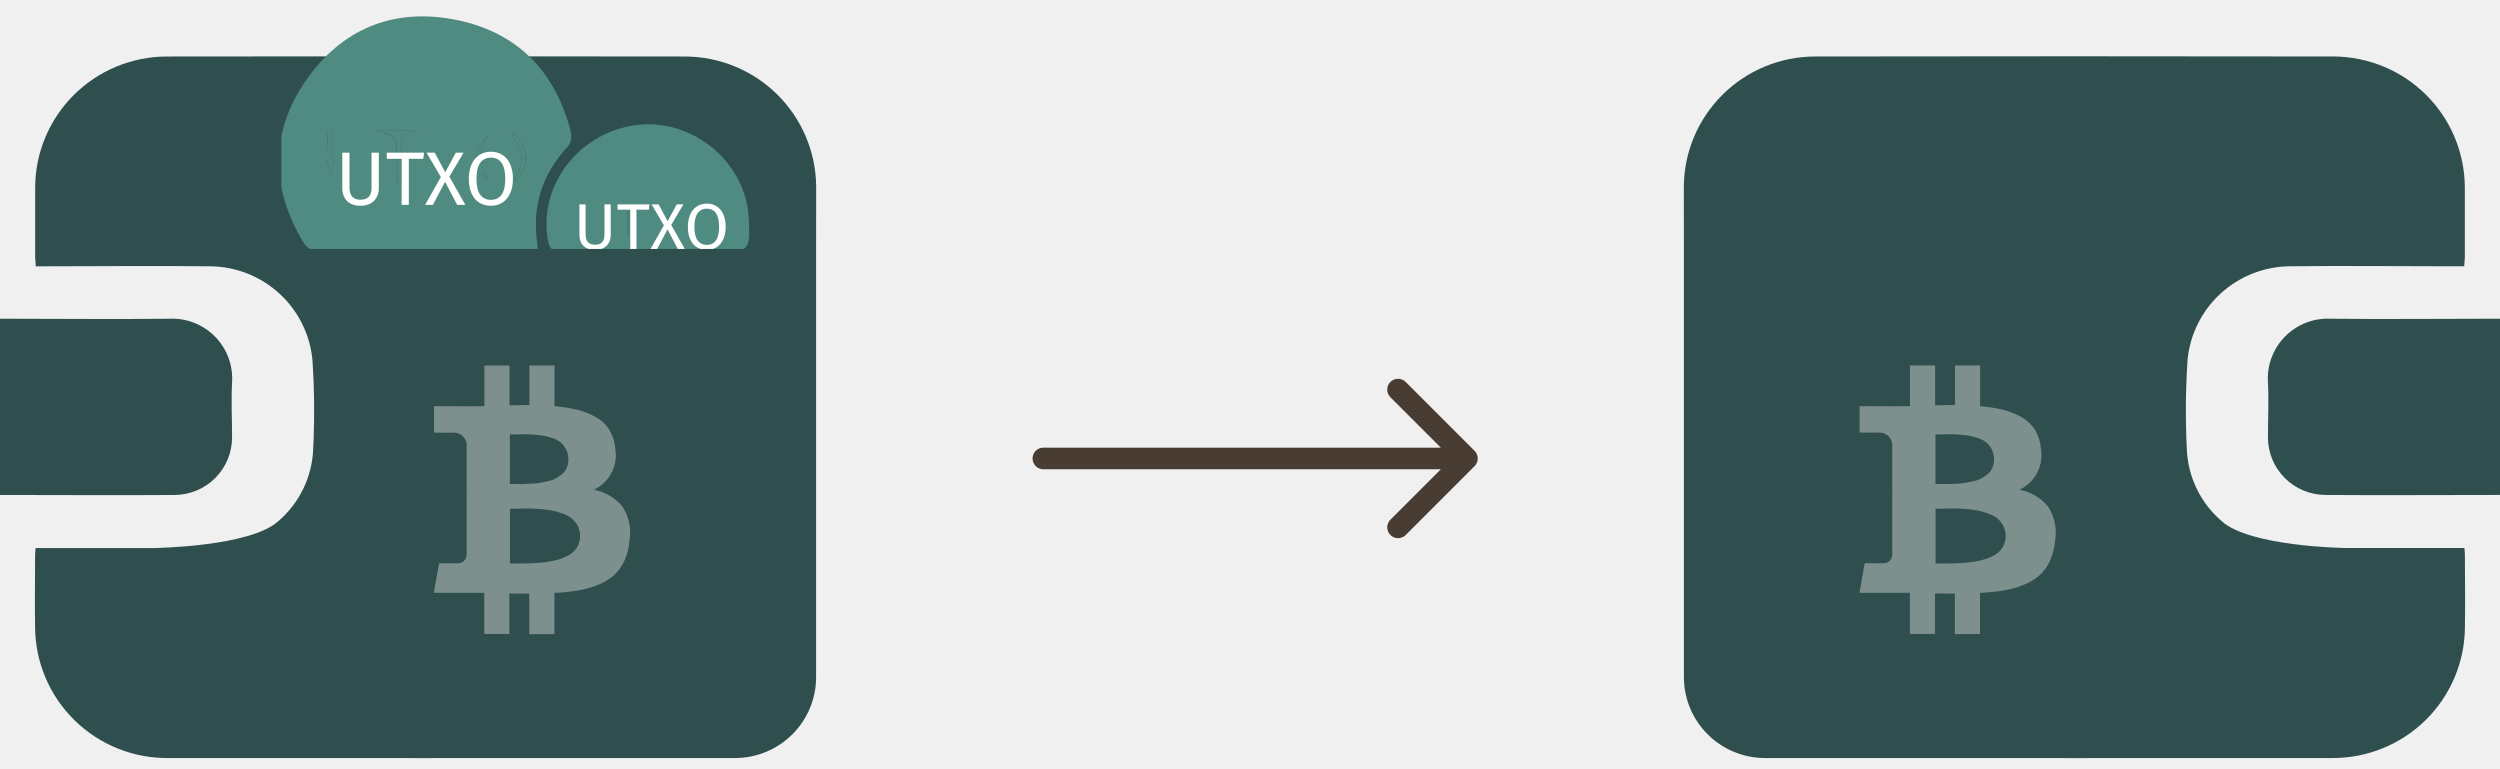
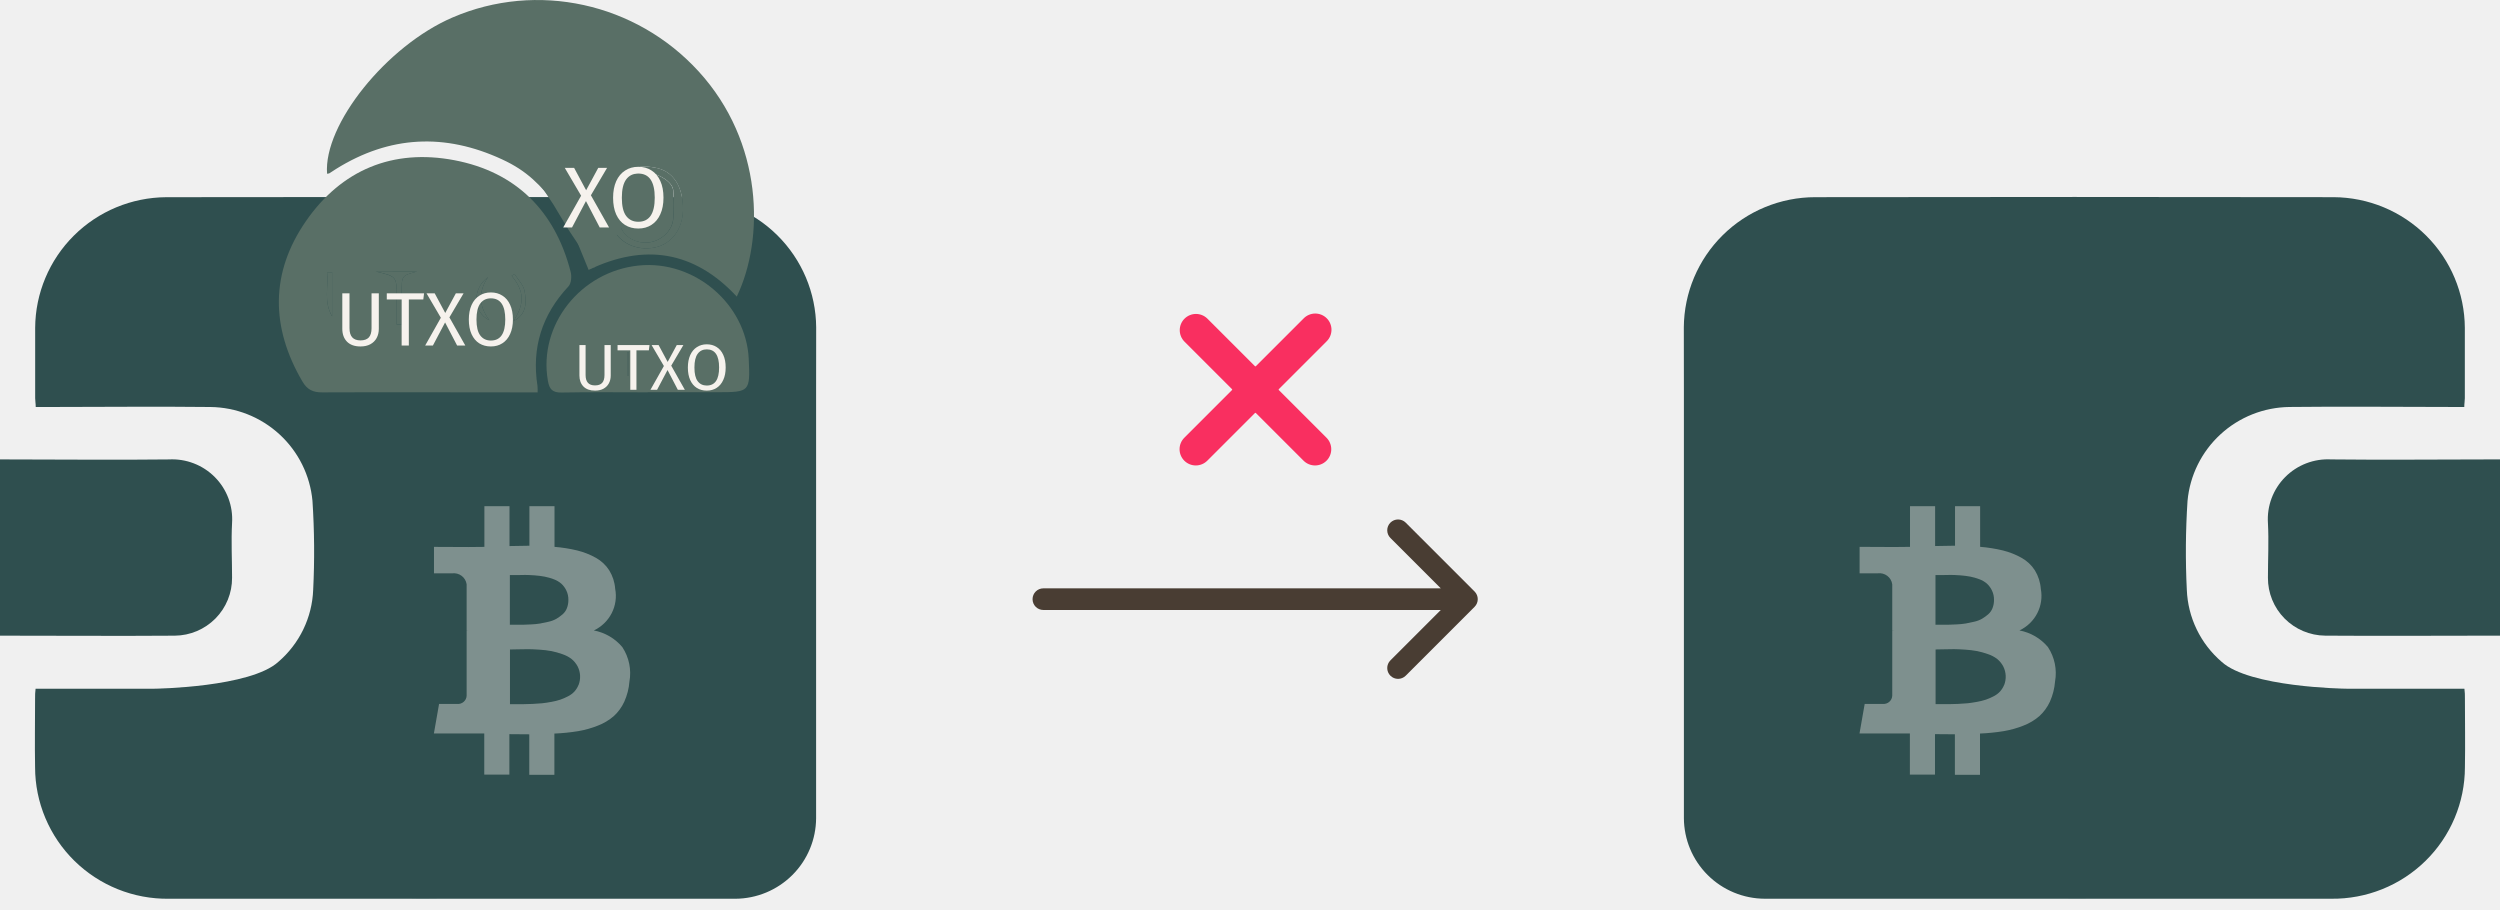
- <svg xmlns="http://www.w3.org/2000/svg" width="231" height="71" viewBox="0 0 231 71" fill="none">
-   <g clip-path="url(#clip0_425_3583)">
-     <path d="M0 29.451H0.655C5.641 29.451 10.62 29.51 15.606 29.451C16.389 29.409 17.172 29.533 17.903 29.814C18.634 30.095 19.298 30.528 19.849 31.083C20.401 31.638 20.828 32.303 21.103 33.035C21.378 33.767 21.494 34.548 21.443 35.328C21.352 37.013 21.443 38.697 21.443 40.382C21.452 41.791 20.9 43.146 19.907 44.15C18.915 45.153 17.564 45.724 16.15 45.736C10.908 45.775 5.667 45.736 0.426 45.736C0.295 45.736 0.17 45.736 0 45.736V29.451Z" fill="#2F4F4F" />
-     <path d="M75.408 23.124V62.588C75.403 64.564 74.613 66.458 73.211 67.855C71.809 69.252 69.909 70.04 67.926 70.045H40.481C39.944 70.045 38.824 70.045 37.966 70.045H31.159C25.97 70.045 20.781 70.045 15.592 70.045C13.979 70.064 12.379 69.764 10.883 69.163C9.387 68.562 8.026 67.671 6.877 66.543C5.729 65.414 4.816 64.07 4.192 62.587C3.568 61.105 3.245 59.514 3.242 57.907C3.203 55.765 3.242 53.63 3.242 51.488C3.242 51.234 3.242 50.979 3.288 50.639H4.179C7.501 50.639 10.829 50.639 14.15 50.639C14.445 50.639 23.152 50.502 25.721 48.152C26.687 47.323 27.472 46.304 28.025 45.159C28.579 44.014 28.889 42.768 28.938 41.498C29.073 38.761 29.051 36.019 28.872 33.284C28.657 30.932 27.573 28.742 25.832 27.139C24.09 25.536 21.815 24.634 19.444 24.607C14.419 24.548 9.394 24.607 4.376 24.607H3.301C3.301 24.287 3.249 24.038 3.249 23.79C3.249 21.623 3.249 19.455 3.249 17.294C3.268 14.098 4.55 11.038 6.818 8.778C9.085 6.518 12.156 5.24 15.363 5.221C31.327 5.195 47.295 5.195 63.268 5.221C66.475 5.222 69.552 6.488 71.827 8.741C74.103 10.993 75.392 14.052 75.415 17.248C75.415 19.161 75.408 21.146 75.408 23.124Z" fill="#2F4F4F" />
-     <path opacity="0.4" d="M57.501 46.79C56.831 45.991 55.901 45.448 54.87 45.254C55.582 44.918 56.162 44.358 56.519 43.662C56.876 42.966 56.99 42.173 56.843 41.406C56.8 40.802 56.611 40.217 56.293 39.699C55.984 39.215 55.556 38.815 55.05 38.537C54.515 38.239 53.942 38.013 53.347 37.865C52.654 37.698 51.948 37.586 51.237 37.529V33.773H48.917V37.425C48.516 37.425 47.902 37.435 47.078 37.456V33.773H44.758V37.532C44.426 37.541 43.939 37.546 43.297 37.546L40.101 37.532V39.976H41.776C42.089 39.935 42.406 40.019 42.658 40.209C42.909 40.398 43.075 40.679 43.117 40.989V45.268C43.197 45.266 43.277 45.271 43.356 45.282H43.117V51.286C43.113 51.393 43.086 51.499 43.039 51.596C42.992 51.692 42.926 51.779 42.844 51.85C42.763 51.921 42.668 51.975 42.565 52.008C42.462 52.042 42.353 52.055 42.244 52.046H40.57L40.092 54.774H43.105H43.933H44.746V58.575H47.066V54.836C47.489 54.845 48.102 54.85 48.905 54.85V58.592H51.225V54.781C51.96 54.752 52.693 54.677 53.419 54.559C54.045 54.453 54.659 54.281 55.248 54.045C55.783 53.84 56.277 53.545 56.71 53.172C57.12 52.798 57.45 52.347 57.681 51.844C57.947 51.255 58.109 50.624 58.159 49.98C58.358 48.872 58.123 47.731 57.501 46.79ZM47.119 40.139H47.714L48.527 40.125C48.743 40.125 49.034 40.138 49.4 40.163C49.711 40.185 50.02 40.225 50.326 40.282C50.608 40.337 50.885 40.417 51.154 40.518C51.417 40.612 51.66 40.753 51.871 40.935C52.063 41.113 52.218 41.326 52.33 41.562C52.461 41.835 52.525 42.133 52.519 42.435C52.522 42.694 52.476 42.952 52.383 43.195C52.298 43.417 52.158 43.614 51.976 43.77C51.802 43.919 51.616 44.054 51.419 44.172C51.191 44.301 50.944 44.395 50.687 44.449C50.391 44.518 50.132 44.573 49.912 44.612C49.639 44.658 49.362 44.685 49.085 44.695L48.331 44.726C48.161 44.726 47.927 44.726 47.63 44.726H47.111V40.139H47.119ZM53.454 50.292C53.366 50.51 53.241 50.711 53.086 50.888C52.916 51.072 52.715 51.223 52.49 51.336C52.26 51.458 52.02 51.562 51.773 51.648C51.5 51.738 51.22 51.808 50.936 51.856C50.609 51.916 50.323 51.959 50.077 51.984C49.832 52.009 49.538 52.029 49.195 52.043C48.853 52.057 48.587 52.065 48.396 52.065H47.678H47.121V47.012L47.839 46.998C48.236 46.988 48.559 46.984 48.81 46.984C49.06 46.984 49.407 46.999 49.85 47.029C50.224 47.05 50.596 47.095 50.965 47.163C51.3 47.233 51.63 47.325 51.952 47.44C52.265 47.542 52.558 47.695 52.818 47.895C53.048 48.085 53.237 48.318 53.376 48.581C53.509 48.846 53.586 49.135 53.6 49.43C53.614 49.726 53.566 50.021 53.459 50.297L53.454 50.292Z" fill="#F6F2ED" />
-     <path d="M40.483 70.047H31.245C31.218 70.056 31.188 70.056 31.16 70.047H37.98C38.839 70.021 39.959 70.047 40.483 70.047Z" fill="#2F4F4F" />
+ <svg xmlns="http://www.w3.org/2000/svg" width="231" height="84" viewBox="0 0 231 84" fill="none">
+   <g clip-path="url(#clip0_86_372)">
+     <path d="M0 42.451H0.655C5.641 42.451 10.62 42.51 15.606 42.451C16.389 42.409 17.172 42.533 17.903 42.814C18.634 43.095 19.298 43.528 19.849 44.083C20.401 44.638 20.828 45.303 21.103 46.035C21.378 46.767 21.494 47.548 21.443 48.328C21.352 50.013 21.443 51.697 21.443 53.382C21.452 54.791 20.9 56.146 19.907 57.15C18.915 58.153 17.564 58.724 16.15 58.736C10.908 58.775 5.667 58.736 0.426 58.736C0.295 58.736 0.17 58.736 0 58.736V42.451Z" fill="#2F4F4F" />
+     <path d="M75.408 36.124V75.588C75.403 77.564 74.613 79.458 73.211 80.855C71.809 82.252 69.909 83.04 67.926 83.045H40.481C39.944 83.045 38.824 83.045 37.966 83.045H31.159C25.97 83.045 20.781 83.045 15.592 83.045C13.979 83.064 12.379 82.764 10.883 82.163C9.387 81.562 8.026 80.671 6.877 79.543C5.729 78.414 4.816 77.07 4.192 75.587C3.568 74.105 3.245 72.514 3.242 70.907C3.203 68.765 3.242 66.63 3.242 64.488C3.242 64.234 3.242 63.979 3.288 63.639H4.179C7.501 63.639 10.829 63.639 14.15 63.639C14.445 63.639 23.152 63.502 25.721 61.152C26.687 60.323 27.472 59.304 28.025 58.159C28.579 57.014 28.889 55.768 28.938 54.498C29.073 51.761 29.051 49.019 28.872 46.284C28.657 43.932 27.573 41.742 25.832 40.139C24.09 38.536 21.815 37.634 19.444 37.607C14.419 37.548 9.394 37.607 4.376 37.607H3.301C3.301 37.287 3.249 37.038 3.249 36.79C3.249 34.623 3.249 32.455 3.249 30.294C3.268 27.098 4.55 24.038 6.818 21.778C9.085 19.518 12.156 18.24 15.363 18.221C31.327 18.195 47.295 18.195 63.268 18.221C66.475 18.222 69.552 19.488 71.827 21.741C74.103 23.994 75.392 27.052 75.415 30.248C75.415 32.161 75.408 34.146 75.408 36.124Z" fill="#2F4F4F" />
+     <path opacity="0.4" d="M57.501 59.79C56.831 58.991 55.901 58.448 54.87 58.254C55.582 57.918 56.162 57.358 56.519 56.662C56.876 55.966 56.99 55.173 56.843 54.406C56.8 53.802 56.611 53.217 56.293 52.699C55.984 52.215 55.556 51.815 55.05 51.537C54.515 51.239 53.942 51.013 53.347 50.865C52.654 50.698 51.948 50.586 51.237 50.529V46.773H48.917V50.425C48.516 50.425 47.902 50.435 47.078 50.456V46.773H44.758V50.532C44.426 50.541 43.939 50.546 43.297 50.546L40.101 50.532V52.976H41.776C42.089 52.935 42.406 53.019 42.658 53.209C42.909 53.398 43.075 53.679 43.117 53.989V58.268C43.197 58.266 43.277 58.271 43.356 58.282H43.117V64.286C43.113 64.393 43.086 64.499 43.039 64.596C42.992 64.692 42.926 64.779 42.844 64.85C42.763 64.921 42.668 64.975 42.565 65.008C42.462 65.042 42.353 65.055 42.244 65.046H40.57L40.092 67.774H43.105H43.933H44.746V71.575H47.066V67.836C47.489 67.845 48.102 67.85 48.905 67.85V71.592H51.225V67.781C51.96 67.752 52.693 67.677 53.419 67.559C54.045 67.453 54.659 67.281 55.248 67.045C55.783 66.841 56.277 66.545 56.71 66.172C57.12 65.799 57.45 65.347 57.681 64.844C57.947 64.255 58.109 63.624 58.159 62.98C58.358 61.872 58.123 60.731 57.501 59.79ZM47.119 53.139H47.714L48.527 53.125C48.743 53.125 49.034 53.138 49.4 53.163C49.711 53.185 50.02 53.225 50.326 53.282C50.608 53.337 50.885 53.417 51.154 53.518C51.417 53.612 51.66 53.753 51.871 53.935C52.063 54.113 52.218 54.326 52.33 54.562C52.461 54.835 52.525 55.133 52.519 55.435C52.522 55.694 52.476 55.952 52.383 56.195C52.298 56.417 52.158 56.614 51.976 56.77C51.802 56.919 51.616 57.054 51.419 57.172C51.191 57.301 50.944 57.395 50.687 57.449C50.391 57.518 50.132 57.573 49.912 57.612C49.639 57.658 49.362 57.685 49.085 57.695L48.331 57.726C48.161 57.726 47.927 57.726 47.63 57.726H47.111V53.139H47.119ZM53.454 63.292C53.366 63.51 53.241 63.711 53.086 63.888C52.916 64.072 52.715 64.223 52.49 64.336C52.26 64.458 52.02 64.562 51.773 64.648C51.5 64.738 51.22 64.808 50.936 64.856C50.609 64.916 50.323 64.959 50.077 64.984C49.832 65.009 49.538 65.029 49.195 65.043C48.853 65.058 48.587 65.065 48.396 65.065H47.678H47.121V60.012L47.839 59.998C48.236 59.988 48.559 59.984 48.81 59.984C49.06 59.984 49.407 59.999 49.85 60.029C50.224 60.05 50.596 60.095 50.965 60.163C51.3 60.233 51.63 60.325 51.952 60.44C52.265 60.542 52.558 60.695 52.818 60.895C53.048 61.085 53.237 61.318 53.376 61.581C53.509 61.846 53.586 62.135 53.6 62.43C53.614 62.726 53.566 63.021 53.459 63.297L53.454 63.292Z" fill="#F6F2ED" />
+     <path d="M40.483 83.047H31.245C31.218 83.056 31.188 83.056 31.16 83.047H37.98C38.839 83.021 39.959 83.047 40.483 83.047Z" fill="#2F4F4F" />
  </g>
-   <g clip-path="url(#clip1_425_3583)">
-     <path d="M49.675 23.256H48.428C42.206 23.256 35.983 23.229 29.761 23.256C28.902 23.256 28.381 22.994 27.954 22.267C25.006 17.25 24.965 12.209 28.267 7.435C31.539 2.703 36.292 0.718 41.985 1.803C47.677 2.889 51.284 6.494 52.728 12.115C52.835 12.531 52.79 13.181 52.528 13.46C50.074 16.083 49.11 19.133 49.664 22.664C49.679 22.861 49.683 23.059 49.675 23.256ZM38.556 12.087H34.694C36.655 12.544 36.655 12.544 36.655 14.433V17.002H37.114V14.017C37.116 12.46 37.116 12.46 38.556 12.087ZM30.688 12.16L30.226 12.188C30.381 13.48 29.87 14.827 30.688 16.239V12.171V12.16ZM47.445 16.67C48.666 16.058 48.673 14.943 48.465 13.87C48.355 13.316 47.862 12.834 47.542 12.32L47.278 12.482C48.465 13.938 48.49 15.047 47.445 16.67ZM45.1 12.597C43.617 13.678 43.667 15.83 45.216 16.589C44.199 15.232 44.197 13.925 45.1 12.597Z" fill="#508B82" />
-     <path d="M59.847 23.251C57.202 23.251 54.556 23.217 51.908 23.27C51.05 23.289 50.756 22.976 50.621 22.159C49.739 17.042 53.625 12.086 59.021 11.534C64.152 11.009 68.952 15.088 69.183 20.168C69.321 23.2 69.282 23.24 66.287 23.24H59.85L59.847 23.251ZM57.966 21.745H58.088V19.534H57.966V21.745Z" fill="#508B82" />
-     <path d="M38.556 12.087C37.116 12.46 37.116 12.46 37.114 14.006V16.991H36.654V14.422C36.654 12.535 36.654 12.535 34.693 12.076L38.556 12.087Z" fill="#508B82" />
-     <path d="M30.687 12.158V16.227C29.869 14.826 30.38 13.478 30.225 12.175L30.687 12.158Z" fill="#508B82" />
-     <path d="M47.445 16.668C48.49 15.046 48.464 13.937 47.277 12.48L47.541 12.318C47.861 12.832 48.355 13.314 48.464 13.869C48.672 14.941 48.666 16.056 47.445 16.668Z" fill="#508B82" />
-     <path d="M45.099 12.596C44.196 13.924 44.198 15.227 45.215 16.587C43.666 15.828 43.617 13.677 45.099 12.596Z" fill="#508B82" />
-     <path d="M57.965 21.746V19.535H58.087V21.746H57.965Z" fill="#508B82" />
-     <path d="M35.003 17.381C35.003 17.703 34.935 17.988 34.8 18.235C34.669 18.478 34.476 18.669 34.219 18.809C33.967 18.945 33.664 19.012 33.309 19.012C32.772 19.012 32.357 18.866 32.063 18.572C31.774 18.273 31.629 17.876 31.629 17.381V14.105H32.294V17.332C32.294 17.706 32.378 17.986 32.546 18.172C32.714 18.359 32.968 18.453 33.309 18.453C33.654 18.453 33.911 18.361 34.079 18.18C34.247 17.993 34.331 17.71 34.331 17.332V14.105H35.003V17.381Z" fill="white" />
-     <path d="M39.183 14.105L39.113 14.672H37.776V18.928H37.111V14.672H35.739V14.105H39.183Z" fill="white" />
-     <path d="M41.525 16.325L42.995 18.928H42.239L41.126 16.794L39.999 18.928H39.285L40.734 16.36L39.411 14.105H40.167L41.14 15.918L42.12 14.105H42.834L41.525 16.325Z" fill="white" />
-     <path d="M45.356 14.021C45.763 14.021 46.117 14.12 46.42 14.316C46.728 14.507 46.967 14.789 47.135 15.162C47.307 15.536 47.394 15.989 47.394 16.52C47.394 17.043 47.307 17.491 47.135 17.864C46.967 18.238 46.728 18.523 46.42 18.718C46.117 18.915 45.763 19.012 45.356 19.012C44.95 19.012 44.593 18.917 44.285 18.726C43.982 18.534 43.744 18.252 43.572 17.878C43.404 17.505 43.319 17.055 43.319 16.527C43.319 16.009 43.404 15.562 43.572 15.184C43.744 14.806 43.984 14.518 44.292 14.322C44.6 14.122 44.955 14.021 45.356 14.021ZM45.356 14.568C44.937 14.568 44.61 14.726 44.377 15.043C44.143 15.361 44.026 15.855 44.026 16.527C44.026 17.195 44.143 17.685 44.377 17.997C44.614 18.31 44.941 18.466 45.356 18.466C46.243 18.466 46.687 17.818 46.687 16.52C46.687 15.219 46.243 14.568 45.356 14.568Z" fill="white" />
-     <path d="M56.431 21.695C56.431 21.971 56.373 22.215 56.257 22.427C56.145 22.634 55.979 22.799 55.759 22.919C55.543 23.035 55.283 23.093 54.979 23.093C54.519 23.093 54.163 22.966 53.911 22.715C53.663 22.459 53.539 22.119 53.539 21.695V18.887H54.109V21.652C54.109 21.973 54.181 22.212 54.325 22.372C54.469 22.532 54.687 22.613 54.979 22.613C55.275 22.613 55.495 22.535 55.639 22.378C55.783 22.218 55.855 21.977 55.855 21.652V18.887H56.431V21.695Z" fill="white" />
-     <path d="M60.014 18.887L59.954 19.372H58.808V23.02H58.238V19.372H57.062V18.887H60.014Z" fill="white" />
-     <path d="M62.021 20.788L63.281 23.02H62.633L61.679 21.191L60.713 23.02H60.101L61.343 20.819L60.209 18.887H60.857L61.691 20.441L62.531 18.887H63.143L62.021 20.788Z" fill="white" />
-     <path d="M65.305 18.814C65.653 18.814 65.957 18.898 66.218 19.067C66.481 19.23 66.686 19.473 66.829 19.793C66.978 20.113 67.052 20.5 67.052 20.956C67.052 21.404 66.978 21.788 66.829 22.108C66.686 22.428 66.481 22.672 66.218 22.84C65.957 23.009 65.653 23.093 65.305 23.093C64.957 23.093 64.651 23.011 64.388 22.846C64.127 22.683 63.923 22.441 63.776 22.12C63.632 21.8 63.559 21.415 63.559 20.962C63.559 20.518 63.632 20.134 63.776 19.811C63.923 19.486 64.129 19.241 64.394 19.073C64.657 18.901 64.962 18.814 65.305 18.814ZM65.305 19.282C64.945 19.282 64.665 19.419 64.466 19.691C64.266 19.962 64.165 20.387 64.165 20.962C64.165 21.535 64.266 21.954 64.466 22.223C64.669 22.491 64.95 22.625 65.305 22.625C66.066 22.625 66.445 22.069 66.445 20.956C66.445 19.84 66.066 19.282 65.305 19.282Z" fill="white" />
+   <g clip-path="url(#clip1_86_372)">
+     <path d="M55.178 22.77C54.535 21.765 53.904 20.742 53.215 19.765C52.822 19.211 52.846 18.77 53.243 18.234C53.883 17.385 54.449 16.483 54.936 15.539C53.552 15.912 53.408 17.49 52.264 18.234L50.063 15.285L49.67 15.562C50.378 16.644 51.086 17.725 51.792 18.804L51.483 19.044C49.91 17.09 48.752 15.812 46.379 14.72C41.107 12.283 36.004 12.528 31.063 15.605C30.848 15.737 30.649 15.882 30.436 16.012C30.368 16.038 30.295 16.052 30.222 16.053C29.874 11.522 35.715 4.242 41.809 1.617C49.612 -1.748 58.759 0.255 64.553 6.598C70.535 13.14 70.644 22.07 68.078 27.405C64.115 23.141 59.484 22.482 54.389 24.94L52.307 19.846C53.498 20.695 53.689 22.341 55.178 22.77ZM57.341 16.415C56.232 17.151 55.818 19.158 56.523 20.908C57.126 22.401 58.77 23.215 60.484 22.872C62.027 22.563 63.059 21.205 63.1 19.441C63.145 17.262 62.209 15.771 60.497 15.486C59.671 15.347 58.749 15.206 58.154 16.053C58.388 16.104 58.633 16.081 58.854 15.989C60.083 15.637 62.102 16.558 62.201 17.58C62.273 18.454 62.273 19.332 62.201 20.207C62.124 21.36 61.036 22.328 59.817 22.414C58.598 22.499 57.36 21.718 57.242 20.529C57.12 19.162 57.298 17.763 57.341 16.415Z" fill="#596F66" />
+     <path d="M49.675 36.256H48.428C42.206 36.256 35.983 36.229 29.761 36.256C28.902 36.256 28.381 35.994 27.954 35.267C25.006 30.25 24.965 25.209 28.267 20.435C31.539 15.703 36.292 13.718 41.985 14.803C47.677 15.889 51.284 19.494 52.728 25.115C52.835 25.531 52.79 26.181 52.528 26.46C50.074 29.083 49.11 32.133 49.664 35.664C49.679 35.861 49.683 36.059 49.675 36.256ZM38.556 25.087H34.694C36.655 25.544 36.655 25.544 36.655 27.433V30.002H37.114V27.017C37.116 25.46 37.116 25.46 38.556 25.087ZM30.688 25.16L30.226 25.188C30.381 26.48 29.87 27.827 30.688 29.239V25.171V25.16ZM47.445 29.67C48.666 29.058 48.673 27.942 48.465 26.87C48.355 26.316 47.862 25.834 47.542 25.32L47.278 25.482C48.465 26.938 48.49 28.047 47.445 29.67ZM45.1 25.597C43.617 26.678 43.667 28.83 45.216 29.589C44.199 28.233 44.197 26.925 45.1 25.597Z" fill="#596F66" />
+     <path d="M59.847 36.251C57.202 36.251 54.556 36.217 51.908 36.27C51.05 36.289 50.756 35.976 50.621 35.159C49.739 30.042 53.625 25.086 59.021 24.534C64.152 24.009 68.952 28.088 69.183 33.167C69.321 36.2 69.282 36.24 66.287 36.24H59.85L59.847 36.251ZM57.966 34.745H58.088V32.534H57.966V34.745Z" fill="#596F66" />
+     <path d="M57.34 16.415C57.297 17.763 57.126 19.161 57.252 20.528C57.368 21.718 58.632 22.496 59.827 22.413C61.022 22.33 62.134 21.36 62.211 20.206C62.283 19.332 62.283 18.453 62.211 17.579C62.112 16.558 60.093 15.637 58.864 15.989C58.643 16.081 58.399 16.103 58.164 16.052C58.759 15.2 59.681 15.347 60.508 15.485C62.224 15.771 63.155 17.262 63.11 19.441C63.074 21.204 62.037 22.562 60.495 22.872C58.778 23.215 57.137 22.4 56.534 20.908C55.817 19.157 56.231 17.144 57.34 16.415Z" fill="#596F66" />
+     <path d="M38.556 25.087C37.116 25.46 37.116 25.46 37.114 27.006V29.991H36.654V27.422C36.654 25.535 36.654 25.535 34.693 25.076L38.556 25.087Z" fill="#596F66" />
+     <path d="M30.687 25.158V29.227C29.869 27.826 30.38 26.478 30.225 25.175L30.687 25.158Z" fill="#596F66" />
+     <path d="M47.445 29.668C48.49 28.046 48.464 26.937 47.277 25.48L47.541 25.318C47.861 25.832 48.355 26.314 48.464 26.869C48.672 27.941 48.666 29.056 47.445 29.668Z" fill="#596F66" />
+     <path d="M45.099 25.596C44.196 26.924 44.198 28.227 45.215 29.587C43.666 28.828 43.617 26.677 45.099 25.596Z" fill="#596F66" />
+     <path d="M57.965 34.746V32.535H58.087V34.746H57.965Z" fill="#596F66" />
+     <path d="M52.978 21L51.547 18.614L47.728 12.887H54.888L59.183 17.659L54.888 23.864L52.978 21Z" fill="#596F66" stroke="#596F66" />
+     <path d="M35.003 30.381C35.003 30.703 34.935 30.988 34.8 31.235C34.669 31.478 34.476 31.669 34.219 31.809C33.967 31.945 33.664 32.013 33.309 32.013C32.772 32.013 32.357 31.866 32.063 31.572C31.774 31.273 31.629 30.876 31.629 30.381V27.105H32.294V30.332C32.294 30.706 32.378 30.986 32.546 31.172C32.714 31.359 32.968 31.453 33.309 31.453C33.654 31.453 33.911 31.361 34.079 31.18C34.247 30.993 34.331 30.71 34.331 30.332V27.105H35.003V30.381Z" fill="#F6F2ED" />
+     <path d="M39.183 27.105L39.113 27.672H37.776V31.928H37.111V27.672H35.739V27.105H39.183Z" fill="#F6F2ED" />
+     <path d="M41.525 29.325L42.995 31.928H42.239L41.126 29.794L39.999 31.928H39.285L40.734 29.36L39.411 27.105H40.167L41.14 28.919L42.12 27.105H42.834L41.525 29.325Z" fill="#F6F2ED" />
+     <path d="M45.356 27.021C45.763 27.021 46.117 27.119 46.42 27.316C46.728 27.507 46.967 27.789 47.135 28.163C47.307 28.536 47.394 28.988 47.394 29.52C47.394 30.043 47.307 30.491 47.135 30.864C46.967 31.238 46.728 31.523 46.42 31.718C46.117 31.915 45.763 32.013 45.356 32.013C44.95 32.013 44.593 31.917 44.285 31.726C43.982 31.534 43.744 31.252 43.572 30.878C43.404 30.505 43.319 30.055 43.319 29.527C43.319 29.009 43.404 28.561 43.572 28.183C43.744 27.805 43.984 27.518 44.292 27.323C44.6 27.122 44.955 27.021 45.356 27.021ZM45.356 27.567C44.937 27.567 44.61 27.726 44.377 28.044C44.143 28.361 44.026 28.855 44.026 29.527C44.026 30.195 44.143 30.685 44.377 30.997C44.614 31.31 44.941 31.466 45.356 31.466C46.243 31.466 46.687 30.818 46.687 29.52C46.687 28.218 46.243 27.567 45.356 27.567Z" fill="#F6F2ED" />
+     <path d="M54.599 18.044L56.279 21.02H55.415L54.143 18.58L52.855 21.02H52.039L53.695 18.084L52.183 15.508H53.047L54.159 17.58L55.279 15.508H56.095L54.599 18.044Z" fill="#F6F2ED" />
+     <path d="M58.978 15.412C59.442 15.412 59.847 15.524 60.194 15.748C60.546 15.967 60.818 16.289 61.01 16.716C61.207 17.143 61.306 17.66 61.306 18.268C61.306 18.865 61.207 19.377 61.01 19.804C60.818 20.231 60.546 20.556 60.194 20.78C59.847 21.004 59.442 21.116 58.978 21.116C58.514 21.116 58.106 21.007 57.754 20.788C57.407 20.569 57.135 20.247 56.938 19.82C56.746 19.393 56.65 18.879 56.65 18.276C56.65 17.684 56.746 17.172 56.938 16.74C57.135 16.308 57.41 15.98 57.762 15.756C58.114 15.527 58.519 15.412 58.978 15.412ZM58.978 16.036C58.498 16.036 58.125 16.217 57.858 16.58C57.591 16.943 57.458 17.508 57.458 18.276C57.458 19.039 57.591 19.599 57.858 19.956C58.13 20.313 58.503 20.492 58.978 20.492C59.991 20.492 60.498 19.751 60.498 18.268C60.498 16.78 59.991 16.036 58.978 16.036Z" fill="#F6F2ED" />
+     <path d="M56.431 34.694C56.431 34.971 56.373 35.215 56.257 35.426C56.145 35.635 55.979 35.798 55.759 35.919C55.543 36.035 55.283 36.093 54.979 36.093C54.519 36.093 54.163 35.967 53.911 35.715C53.663 35.459 53.539 35.118 53.539 34.694V31.887H54.109V34.653C54.109 34.972 54.181 35.212 54.325 35.373C54.469 35.532 54.687 35.612 54.979 35.612C55.275 35.612 55.495 35.535 55.639 35.379C55.783 35.218 55.855 34.977 55.855 34.653V31.887H56.431V34.694Z" fill="#F6F2ED" />
+     <path d="M60.014 31.887L59.954 32.373H58.808V36.02H58.238V32.373H57.062V31.887H60.014Z" fill="#F6F2ED" />
+     <path d="M62.021 33.788L63.281 36.02H62.633L61.679 34.191L60.713 36.02H60.101L61.343 33.819L60.209 31.887H60.857L61.691 33.441L62.531 31.887H63.143L62.021 33.788Z" fill="#F6F2ED" />
+     <path d="M65.305 31.814C65.653 31.814 65.957 31.898 66.218 32.066C66.481 32.23 66.686 32.472 66.829 32.792C66.978 33.112 67.052 33.501 67.052 33.956C67.052 34.404 66.978 34.788 66.829 35.108C66.686 35.428 66.481 35.672 66.218 35.84C65.957 36.008 65.653 36.093 65.305 36.093C64.957 36.093 64.651 36.011 64.388 35.846C64.127 35.682 63.923 35.441 63.776 35.12C63.632 34.8 63.559 34.414 63.559 33.962C63.559 33.519 63.632 33.135 63.776 32.81C63.923 32.486 64.129 32.24 64.394 32.072C64.657 31.901 64.962 31.814 65.305 31.814ZM65.305 32.282C64.945 32.282 64.665 32.419 64.466 32.691C64.266 32.962 64.165 33.386 64.165 33.962C64.165 34.535 64.266 34.955 64.466 35.222C64.669 35.49 64.95 35.624 65.305 35.624C66.066 35.624 66.445 35.069 66.445 33.956C66.445 32.84 66.066 32.282 65.305 32.282Z" fill="#F6F2ED" />
  </g>
-   <g clip-path="url(#clip2_425_3583)">
-     <path d="M231 29.45H230.345C225.359 29.45 220.38 29.508 215.394 29.45C214.611 29.407 213.828 29.531 213.097 29.812C212.366 30.093 211.702 30.526 211.151 31.081C210.599 31.636 210.172 32.301 209.897 33.033C209.623 33.765 209.506 34.546 209.557 35.326C209.648 37.011 209.557 38.695 209.557 40.38C209.548 41.789 210.1 43.144 211.093 44.148C212.085 45.151 213.436 45.722 214.85 45.734C220.092 45.773 225.333 45.734 230.574 45.734C230.705 45.734 230.83 45.734 231 45.734V29.45Z" fill="#2F4F4F" />
-     <path d="M155.592 23.122V62.586C155.597 64.562 156.387 66.456 157.789 67.853C159.191 69.251 161.091 70.038 163.074 70.043H190.519C191.056 70.043 192.176 70.043 193.034 70.043H199.841C205.03 70.043 210.219 70.043 215.408 70.043C217.021 70.062 218.621 69.762 220.117 69.161C221.613 68.56 222.974 67.669 224.123 66.541C225.271 65.412 226.184 64.067 226.808 62.585C227.432 61.103 227.755 59.512 227.758 57.905C227.797 55.763 227.758 53.628 227.758 51.486C227.758 51.232 227.758 50.977 227.712 50.638H226.821C223.499 50.638 220.171 50.638 216.849 50.638C216.555 50.638 207.848 50.5 205.279 48.15C204.313 47.321 203.528 46.302 202.975 45.157C202.421 44.013 202.111 42.766 202.062 41.496C201.927 38.759 201.949 36.017 202.128 33.282C202.343 30.93 203.427 28.74 205.168 27.137C206.91 25.534 209.185 24.632 211.556 24.605C216.581 24.546 221.606 24.605 226.624 24.605H227.699C227.699 24.285 227.751 24.037 227.751 23.788C227.751 21.621 227.751 19.453 227.751 17.292C227.732 14.096 226.45 11.036 224.182 8.776C221.915 6.516 218.844 5.238 215.637 5.219C199.673 5.193 183.705 5.193 167.732 5.219C164.525 5.22 161.448 6.486 159.173 8.739C156.897 10.992 155.608 14.05 155.585 17.246C155.585 19.159 155.592 21.144 155.592 23.122Z" fill="#2F4F4F" />
-     <path d="M190.517 70.045H199.755C199.782 70.054 199.812 70.054 199.84 70.045H193.02C192.161 70.019 191.041 70.045 190.517 70.045Z" fill="#2F4F4F" />
-     <path opacity="0.4" d="M189.228 46.788C188.557 45.989 187.627 45.447 186.597 45.252C187.309 44.916 187.889 44.356 188.246 43.66C188.602 42.964 188.717 42.171 188.57 41.404C188.527 40.8 188.338 40.215 188.02 39.697C187.711 39.213 187.283 38.813 186.776 38.535C186.242 38.237 185.669 38.011 185.073 37.863C184.38 37.696 183.675 37.584 182.964 37.527V33.772H180.644V37.423C180.242 37.423 179.629 37.433 178.805 37.454V33.772H176.485V37.53C176.153 37.539 175.666 37.544 175.023 37.544L171.828 37.53V39.974H173.502C173.816 39.933 174.133 40.017 174.384 40.207C174.636 40.396 174.801 40.677 174.844 40.987V45.266C174.924 45.264 175.004 45.269 175.083 45.28H174.844V51.284C174.839 51.391 174.813 51.497 174.766 51.594C174.719 51.691 174.652 51.777 174.571 51.848C174.489 51.919 174.394 51.973 174.291 52.006C174.188 52.04 174.079 52.053 173.971 52.044H172.297L171.818 54.772H174.832H175.659H176.473V58.573H178.793V54.834C179.215 54.843 179.828 54.848 180.632 54.848V58.59H182.952V54.779C183.687 54.75 184.419 54.675 185.145 54.557C185.772 54.451 186.385 54.279 186.975 54.044C187.509 53.839 188.004 53.543 188.436 53.17C188.846 52.797 189.177 52.345 189.407 51.843C189.673 51.253 189.835 50.622 189.886 49.978C190.085 48.87 189.85 47.729 189.228 46.788ZM178.845 40.138H179.441L180.254 40.123C180.469 40.123 180.76 40.136 181.127 40.161C181.438 40.184 181.747 40.223 182.053 40.279C182.335 40.336 182.611 40.415 182.88 40.516C183.143 40.61 183.387 40.751 183.598 40.933C183.789 41.111 183.945 41.324 184.057 41.56C184.187 41.833 184.252 42.132 184.246 42.433C184.249 42.693 184.203 42.95 184.109 43.193C184.024 43.415 183.884 43.612 183.703 43.768C183.529 43.917 183.342 44.052 183.146 44.17C182.918 44.299 182.671 44.393 182.414 44.447C182.117 44.517 181.859 44.571 181.639 44.61C181.365 44.656 181.089 44.684 180.811 44.693L180.058 44.724C179.887 44.724 179.654 44.724 179.357 44.724H178.838V40.138H178.845ZM185.181 50.29C185.092 50.508 184.968 50.709 184.813 50.886C184.643 51.07 184.441 51.221 184.217 51.334C183.986 51.456 183.747 51.56 183.5 51.646C183.226 51.736 182.946 51.806 182.662 51.854C182.336 51.914 182.049 51.957 181.804 51.982C181.558 52.008 181.264 52.027 180.921 52.041C180.58 52.056 180.314 52.063 180.122 52.063H179.405H178.848V47.01L179.565 46.996C179.962 46.986 180.286 46.982 180.536 46.982C180.787 46.982 181.133 46.997 181.577 47.027C181.951 47.048 182.323 47.093 182.691 47.161C183.027 47.231 183.357 47.323 183.679 47.438C183.992 47.54 184.285 47.693 184.545 47.893C184.775 48.083 184.964 48.316 185.102 48.579C185.236 48.844 185.312 49.133 185.326 49.428C185.341 49.724 185.293 50.019 185.186 50.295L185.181 50.29Z" fill="#F6F2ED" />
+   <g clip-path="url(#clip2_86_372)">
+     <path d="M231 42.449H230.345C225.359 42.449 220.38 42.508 215.394 42.449C214.611 42.407 213.828 42.531 213.097 42.812C212.366 43.093 211.702 43.526 211.151 44.081C210.599 44.636 210.172 45.301 209.897 46.033C209.623 46.765 209.506 47.546 209.557 48.326C209.648 50.01 209.557 51.695 209.557 53.38C209.548 54.789 210.1 56.144 211.093 57.148C212.085 58.151 213.436 58.722 214.85 58.734C220.092 58.773 225.333 58.734 230.574 58.734C230.705 58.734 230.83 58.734 231 58.734V42.449Z" fill="#2F4F4F" />
+     <path d="M155.592 36.122V75.586C155.597 77.562 156.387 79.456 157.789 80.853C159.191 82.25 161.091 83.038 163.074 83.043H190.519C191.056 83.043 192.176 83.043 193.034 83.043H199.841C205.03 83.043 210.219 83.043 215.408 83.043C217.021 83.062 218.621 82.762 220.117 82.161C221.613 81.56 222.974 80.669 224.123 79.54C225.271 78.412 226.184 77.067 226.808 75.585C227.432 74.103 227.755 72.512 227.758 70.905C227.797 68.763 227.758 66.628 227.758 64.486C227.758 64.232 227.758 63.977 227.712 63.637H226.821C223.499 63.637 220.171 63.637 216.849 63.637C216.555 63.637 207.848 63.5 205.279 61.15C204.313 60.321 203.528 59.302 202.975 58.157C202.421 57.012 202.111 55.766 202.062 54.496C201.927 51.759 201.949 49.017 202.128 46.282C202.343 43.929 203.427 41.74 205.168 40.137C206.91 38.534 209.185 37.632 211.556 37.605C216.581 37.546 221.606 37.605 226.624 37.605H227.699C227.699 37.285 227.751 37.036 227.751 36.788C227.751 34.621 227.751 32.453 227.751 30.292C227.732 27.096 226.45 24.036 224.182 21.776C221.915 19.516 218.844 18.238 215.637 18.219C199.673 18.193 183.705 18.193 167.732 18.219C164.525 18.22 161.448 19.485 159.173 21.738C156.897 23.991 155.608 27.049 155.585 30.246C155.585 32.159 155.592 34.144 155.592 36.122Z" fill="#2F4F4F" />
+     <path d="M190.517 83.045H199.755C199.782 83.054 199.812 83.054 199.84 83.045H193.02C192.161 83.019 191.041 83.045 190.517 83.045Z" fill="#2F4F4F" />
+     <path opacity="0.4" d="M189.228 59.788C188.557 58.989 187.627 58.446 186.597 58.252C187.309 57.916 187.889 57.356 188.246 56.66C188.602 55.964 188.717 55.17 188.57 54.404C188.527 53.8 188.338 53.215 188.02 52.697C187.711 52.213 187.283 51.813 186.776 51.535C186.242 51.237 185.669 51.011 185.073 50.863C184.38 50.696 183.675 50.584 182.964 50.527V46.771H180.644V50.423C180.242 50.423 179.629 50.433 178.805 50.454V46.771H176.485V50.529C176.153 50.539 175.666 50.544 175.023 50.544L171.828 50.529V52.974H173.502C173.816 52.933 174.133 53.017 174.384 53.206C174.636 53.396 174.801 53.677 174.844 53.987V58.266C174.924 58.264 175.004 58.269 175.083 58.28H174.844V64.284C174.839 64.391 174.813 64.496 174.766 64.593C174.719 64.69 174.652 64.777 174.571 64.848C174.489 64.919 174.394 64.973 174.291 65.006C174.188 65.04 174.079 65.053 173.971 65.044H172.297L171.818 67.772H174.832H175.659H176.473V71.573H178.793V67.834C179.215 67.843 179.828 67.848 180.632 67.848V71.59H182.952V67.779C183.687 67.749 184.419 67.675 185.145 67.557C185.772 67.451 186.385 67.279 186.975 67.043C187.509 66.838 188.004 66.543 188.436 66.17C188.846 65.796 189.177 65.345 189.407 64.843C189.673 64.252 189.835 63.622 189.886 62.978C190.085 61.87 189.85 60.729 189.228 59.788ZM178.845 53.137H179.441L180.254 53.123C180.469 53.123 180.76 53.136 181.127 53.161C181.438 53.183 181.747 53.223 182.053 53.279C182.335 53.335 182.611 53.414 182.88 53.516C183.143 53.609 183.387 53.751 183.598 53.933C183.789 54.111 183.945 54.324 184.057 54.56C184.187 54.833 184.252 55.131 184.246 55.433C184.249 55.692 184.203 55.95 184.109 56.193C184.024 56.415 183.884 56.612 183.703 56.768C183.529 56.917 183.342 57.052 183.146 57.17C182.918 57.299 182.671 57.392 182.414 57.447C182.117 57.516 181.859 57.571 181.639 57.61C181.365 57.656 181.089 57.683 180.811 57.693L180.058 57.724C179.887 57.724 179.654 57.724 179.357 57.724H178.838V53.137H178.845ZM185.181 63.29C185.092 63.508 184.968 63.709 184.813 63.886C184.643 64.07 184.441 64.221 184.217 64.334C183.986 64.456 183.747 64.56 183.5 64.646C183.226 64.736 182.946 64.806 182.662 64.854C182.336 64.914 182.049 64.957 181.804 64.982C181.558 65.007 181.264 65.027 180.921 65.041C180.58 65.055 180.314 65.063 180.122 65.063H179.405H178.848V60.01L179.565 59.996C179.962 59.986 180.286 59.981 180.536 59.981C180.787 59.981 181.133 59.996 181.577 60.026C181.951 60.048 182.323 60.093 182.691 60.161C183.027 60.231 183.357 60.323 183.679 60.438C183.992 60.539 184.285 60.693 184.545 60.893C184.775 61.083 184.964 61.316 185.102 61.579C185.236 61.843 185.312 62.133 185.326 62.428C185.341 62.724 185.293 63.019 185.186 63.295L185.181 63.29Z" fill="#F6F2ED" />
  </g>
-   <path d="M96.408 41.363C95.856 41.363 95.408 41.811 95.408 42.363C95.408 42.916 95.856 43.363 96.408 43.363L96.408 41.363ZM136.252 43.07C136.642 42.68 136.642 42.047 136.252 41.656L129.888 35.292C129.497 34.902 128.864 34.902 128.473 35.292C128.083 35.683 128.083 36.316 128.473 36.706L134.13 42.363L128.473 48.02C128.083 48.411 128.083 49.044 128.473 49.434C128.864 49.825 129.497 49.825 129.888 49.434L136.252 43.07ZM96.408 43.363L135.545 43.363L135.545 41.363L96.408 41.363L96.408 43.363Z" fill="#493D33" />
+   <path d="M96.408 54.363C95.856 54.363 95.408 54.811 95.408 55.363C95.408 55.916 95.856 56.363 96.408 56.363L96.408 54.363ZM136.252 56.07C136.642 55.68 136.642 55.047 136.252 54.656L129.888 48.292C129.497 47.902 128.864 47.902 128.473 48.292C128.083 48.683 128.083 49.316 128.473 49.706L134.13 55.363L128.473 61.02C128.083 61.411 128.083 62.044 128.473 62.434C128.864 62.825 129.497 62.825 129.888 62.434L136.252 56.07ZM96.408 55.363L96.408 56.363L135.545 56.363L135.545 55.363L135.545 54.363L96.408 54.363L96.408 55.363Z" fill="#493D33" />
+   <g clip-path="url(#clip3_86_372)">
+     <path d="M120.44 29.439C120.577 29.294 120.743 29.177 120.927 29.097C121.11 29.016 121.308 28.973 121.508 28.97C121.709 28.968 121.908 29.005 122.094 29.081C122.279 29.156 122.448 29.268 122.59 29.41C122.732 29.551 122.844 29.72 122.919 29.906C122.995 30.092 123.032 30.291 123.029 30.491C123.026 30.692 122.983 30.89 122.903 31.073C122.822 31.257 122.706 31.422 122.56 31.56L118.165 35.955C118.159 35.961 118.155 35.968 118.152 35.975C118.148 35.983 118.147 35.991 118.147 35.999C118.147 36.008 118.148 36.016 118.152 36.023C118.155 36.031 118.159 36.038 118.165 36.044L122.56 40.438C122.701 40.577 122.814 40.743 122.89 40.925C122.967 41.108 123.007 41.304 123.008 41.502C123.009 41.7 122.971 41.896 122.895 42.079C122.82 42.262 122.709 42.428 122.569 42.568C122.429 42.709 122.263 42.819 122.08 42.895C121.897 42.97 121.7 43.009 121.502 43.008C121.304 43.007 121.108 42.967 120.926 42.89C120.743 42.813 120.578 42.701 120.439 42.56L116.044 38.165C116.038 38.159 116.031 38.155 116.024 38.151C116.016 38.148 116.008 38.147 116 38.147C115.992 38.147 115.983 38.148 115.976 38.151C115.968 38.155 115.961 38.159 115.956 38.165L111.561 42.56C111.422 42.701 111.256 42.813 111.074 42.89C110.891 42.967 110.696 43.007 110.497 43.008C110.299 43.009 110.103 42.971 109.92 42.895C109.737 42.82 109.571 42.709 109.431 42.569C109.291 42.429 109.18 42.263 109.104 42.08C109.029 41.896 108.99 41.7 108.991 41.502C108.992 41.304 109.032 41.108 109.109 40.926C109.186 40.743 109.298 40.578 109.439 40.439L113.834 36.044C113.84 36.038 113.845 36.031 113.848 36.024C113.851 36.016 113.852 36.008 113.852 36C113.852 35.992 113.851 35.983 113.848 35.976C113.845 35.968 113.84 35.961 113.834 35.956L109.439 31.561C109.162 31.279 109.007 30.898 109.008 30.503C109.01 30.107 109.168 29.728 109.447 29.448C109.727 29.168 110.106 29.01 110.502 29.008C110.898 29.007 111.278 29.162 111.56 29.439L115.955 33.834C115.961 33.84 115.968 33.844 115.975 33.848C115.983 33.851 115.991 33.852 115.999 33.852C116.008 33.852 116.016 33.851 116.023 33.848C116.031 33.844 116.038 33.84 116.044 33.834L120.44 29.439Z" fill="#F92F60" />
+   </g>
  <defs>
-     <clipPath id="clip0_425_3583">
-       <rect width="75.409" height="64.909" fill="white" transform="translate(0 5.13672)" />
+     <clipPath id="clip0_86_372">
+       <rect width="75.409" height="64.909" fill="white" transform="translate(0 18.1367)" />
    </clipPath>
-     <clipPath id="clip1_425_3583">
-       <rect width="44" height="23" fill="white" transform="translate(26)" />
+     <clipPath id="clip1_86_372">
+       <rect width="43.909" height="36.273" fill="white" transform="translate(25.7734)" />
    </clipPath>
-     <clipPath id="clip2_425_3583">
-       <rect width="75.409" height="64.909" fill="white" transform="matrix(-1 0 0 1 231 5.13477)" />
+     <clipPath id="clip2_86_372">
+       <rect width="75.409" height="64.909" fill="white" transform="matrix(-1 0 0 1 231 18.1346)" />
+     </clipPath>
+     <clipPath id="clip3_86_372">
+       <rect width="16" height="16" fill="white" transform="translate(108 28)" />
    </clipPath>
  </defs>
</svg>
